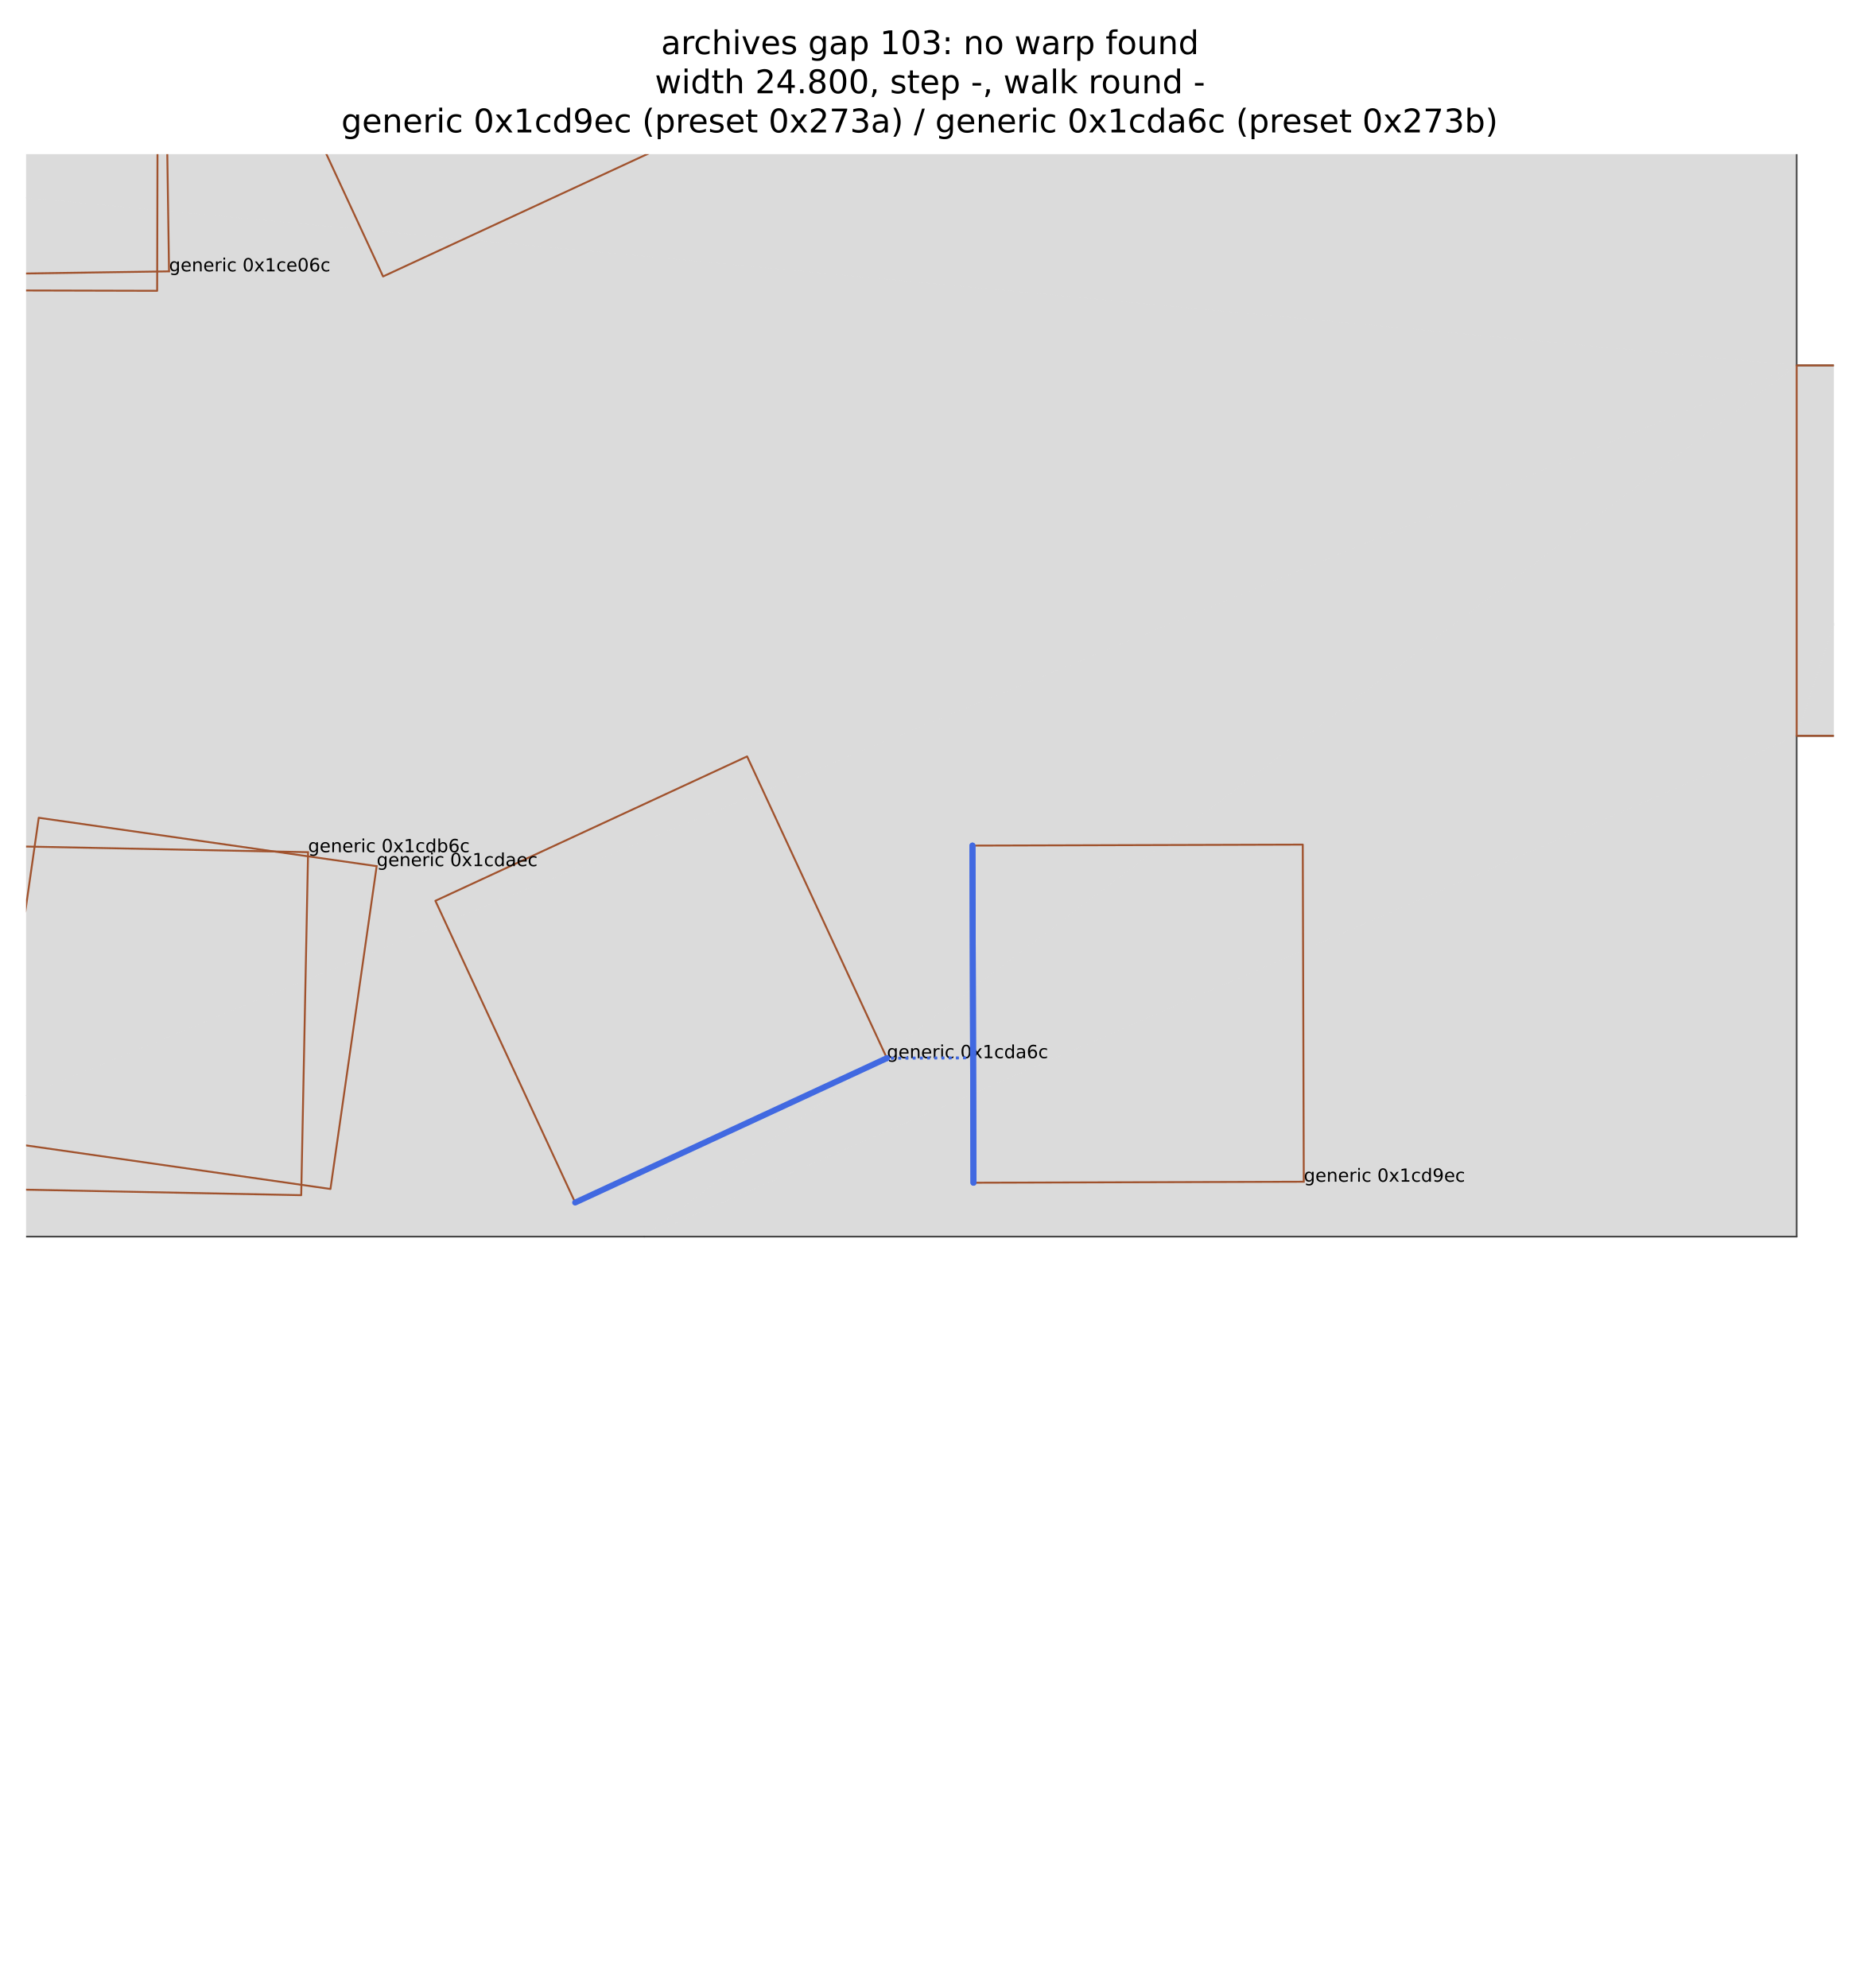
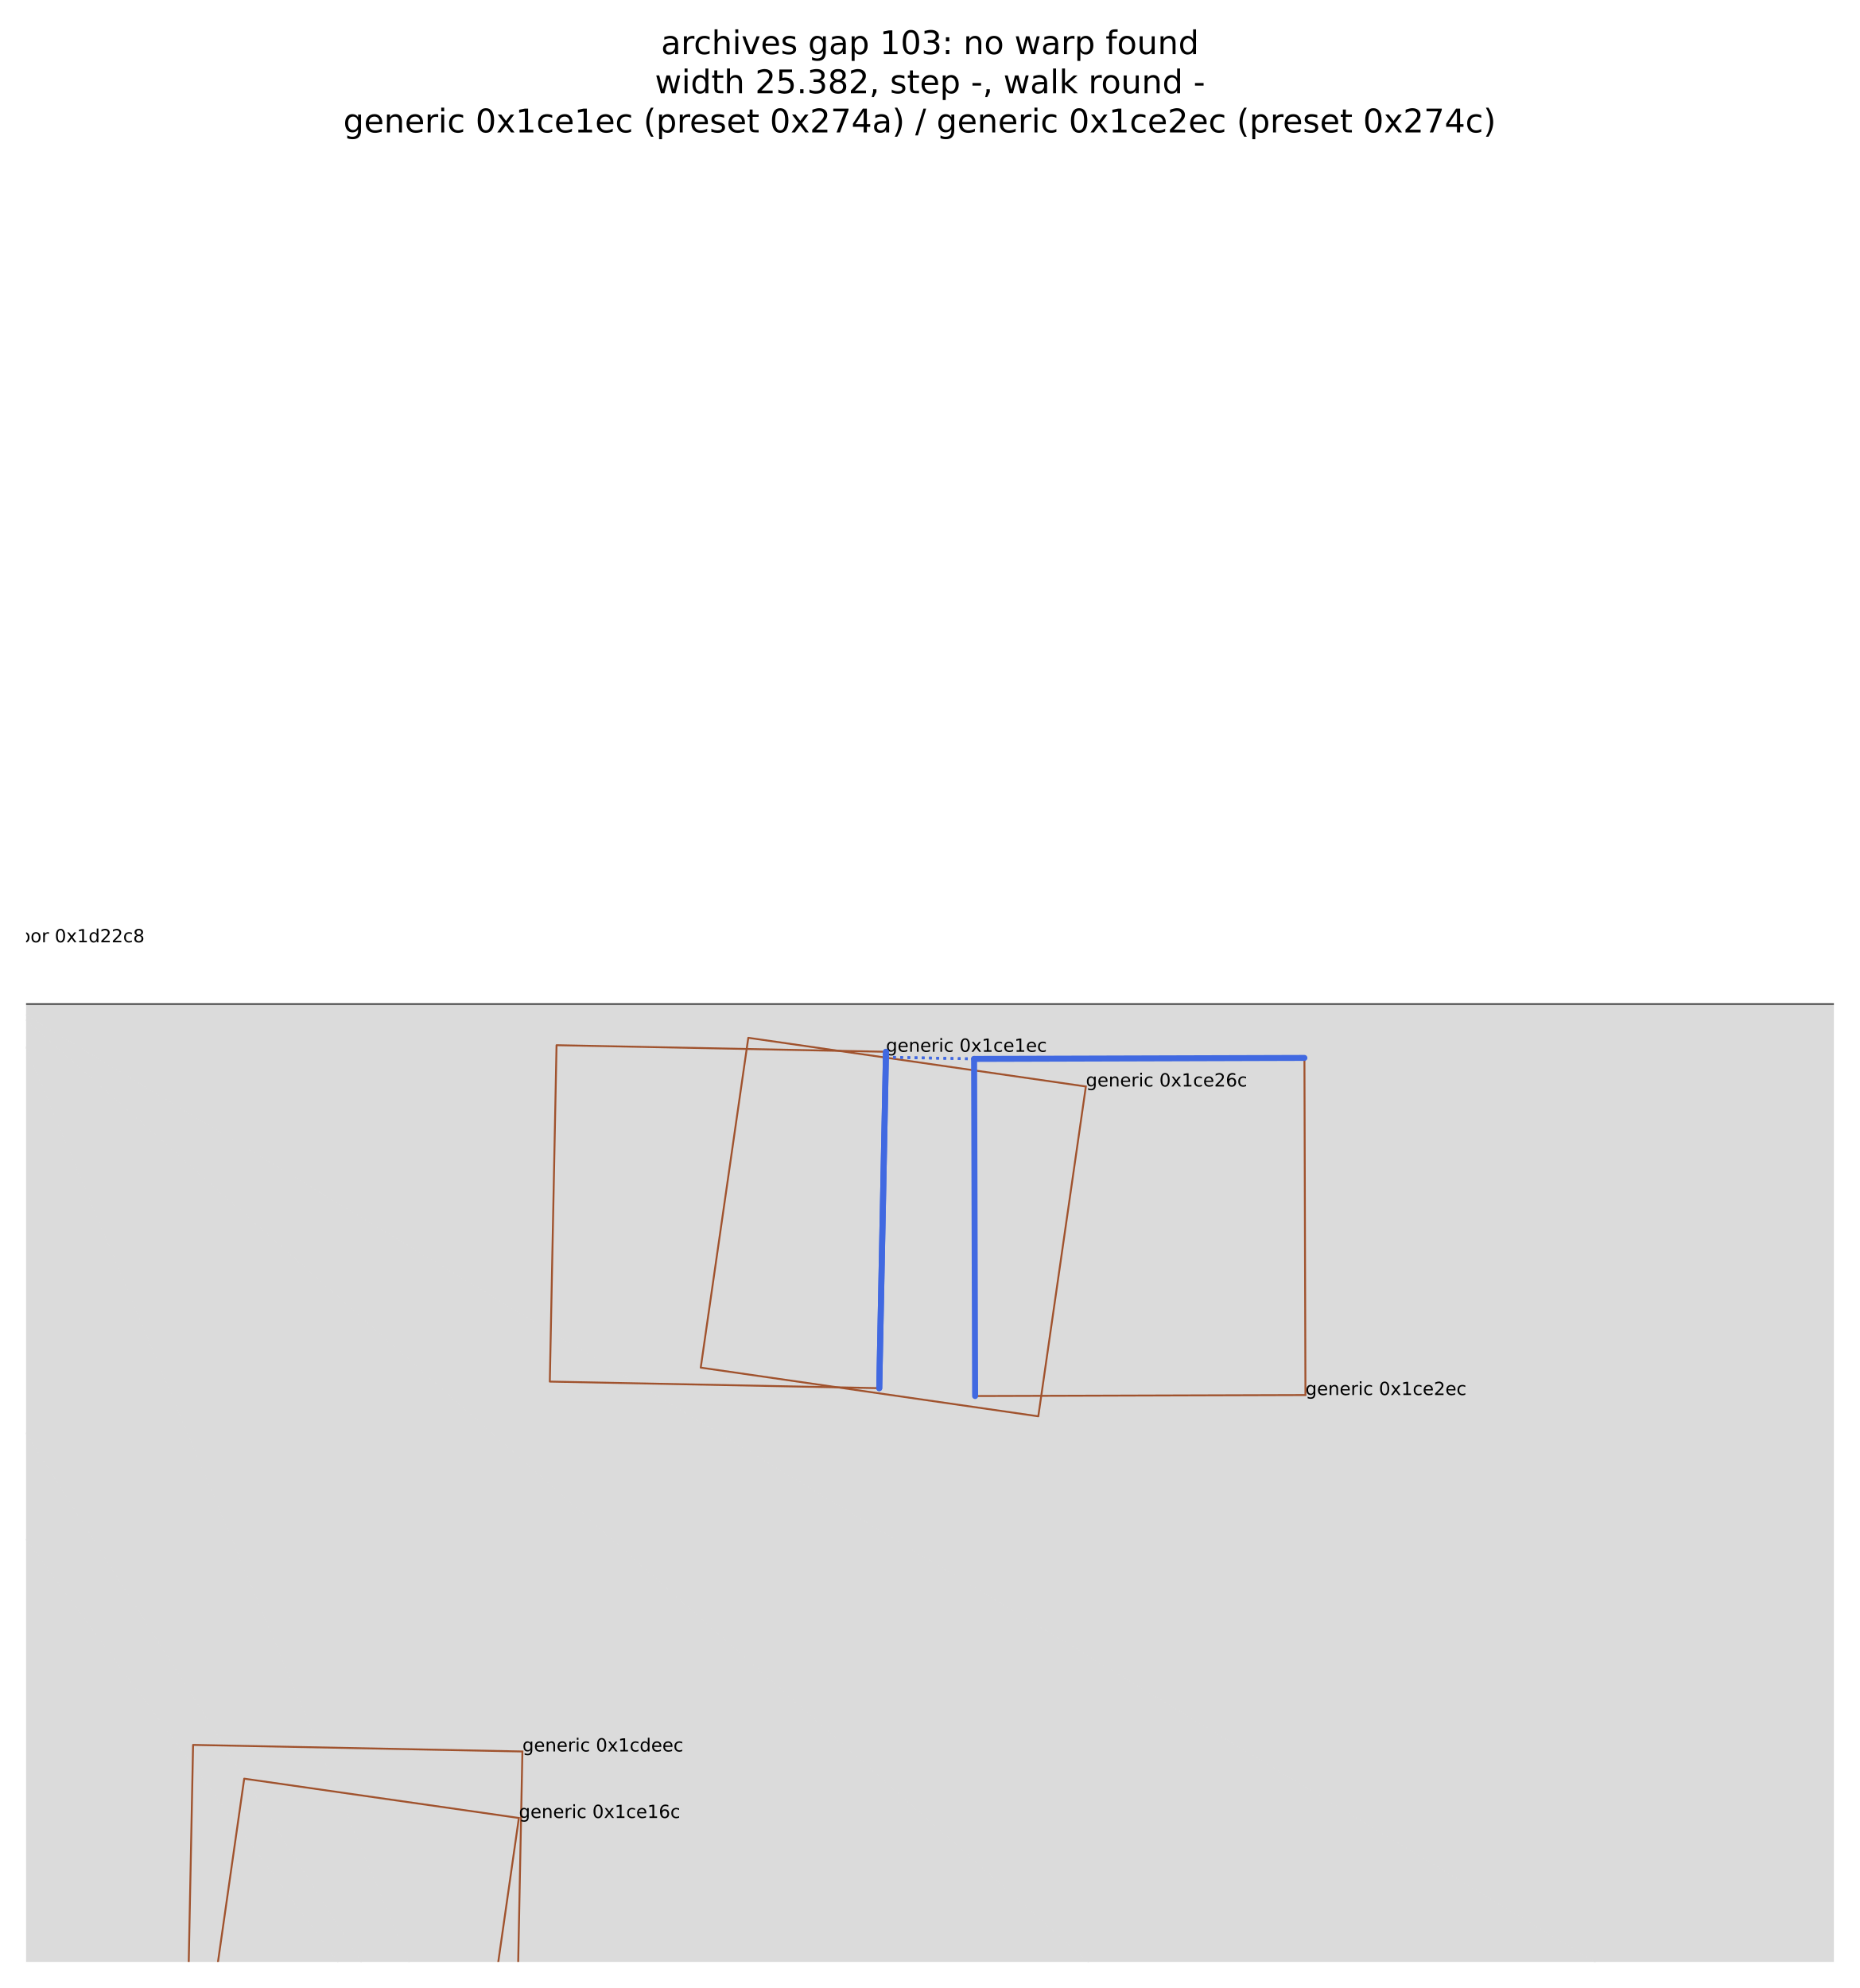
<svg xmlns="http://www.w3.org/2000/svg" width="513.36pt" height="548.704pt" viewBox="0 0 513.36 548.704" version="1.1">
  <style>path { vector-effect: non-scaling-stroke; }</style>
  <defs>
    <style type="text/css">*{stroke-linejoin: round; stroke-linecap: butt}</style>
  </defs>
  <g id="figure_1">
    <g id="patch_1">
      <path d="M 0 548.704  L 513.36 548.704  L 513.36 0  L 0 0  z " style="fill: #ffffff" />
    </g>
    <g id="axes_1">
      <g id="patch_2">
-         <path d="M 495.893 100.855  L -87.268 341.315  L 177.805 341.315  z " clip-path="url(#p384eb5f9f1)" style="fill: #dbdbdb; stroke: #dbdbdb; stroke-width: 0.3; stroke-linejoin: miter" />
+         <path d="M -101.961 277.12  L 138.498 602.782  L -67.88 277.12  z " clip-path="url(#p384eb5f9f1)" style="fill: #dbdbdb; stroke: #dbdbdb; stroke-width: 0.3; stroke-linejoin: miter" />
      </g>
      <g id="patch_3">
-         <path d="M 495.893 100.855  L 177.805 341.315  L 495.893 203.098  z " clip-path="url(#p384eb5f9f1)" style="fill: #dbdbdb; stroke: #dbdbdb; stroke-width: 0.3; stroke-linejoin: miter" />
+         <path d="M 541.788 602.782  L 2.175 277.12  L 369.491 602.782  z " clip-path="url(#p384eb5f9f1)" style="fill: #dbdbdb; stroke: #dbdbdb; stroke-width: 0.3; stroke-linejoin: miter" />
      </g>
      <g id="patch_4">
-         <path d="M 177.805 341.315  L 495.893 341.315  L 495.893 203.098  z " clip-path="url(#p384eb5f9f1)" style="fill: #dbdbdb; stroke: #dbdbdb; stroke-width: 0.3; stroke-linejoin: miter" />
+         <path d="M 541.788 602.782  L 541.788 277.12  L 2.175 277.12  z " clip-path="url(#p384eb5f9f1)" style="fill: #dbdbdb; stroke: #dbdbdb; stroke-width: 0.3; stroke-linejoin: miter" />
      </g>
      <g id="patch_5">
-         <path d="M -43.721 49.734  L -87.268 341.315  L 495.893 100.855  z " clip-path="url(#p384eb5f9f1)" style="fill: #dbdbdb; stroke: #dbdbdb; stroke-width: 0.3; stroke-linejoin: miter" />
+         <path d="M 138.498 602.782  L 2.175 277.12  L -67.88 277.12  z " clip-path="url(#p384eb5f9f1)" style="fill: #dbdbdb; stroke: #dbdbdb; stroke-width: 0.3; stroke-linejoin: miter" />
      </g>
      <g id="patch_6">
-         <path d="M 529.974 100.855  L 495.893 100.855  L 495.893 203.098  z " clip-path="url(#p384eb5f9f1)" style="fill: #dbdbdb; stroke: #dbdbdb; stroke-width: 0.3; stroke-linejoin: miter" />
+         <path d="M 138.498 602.782  L 369.491 602.782  L 2.175 277.12  z " clip-path="url(#p384eb5f9f1)" style="fill: #dbdbdb; stroke: #dbdbdb; stroke-width: 0.3; stroke-linejoin: miter" />
      </g>
      <g id="patch_7">
-         <path d="M 529.974 100.855  L 495.893 203.098  L 529.974 203.098  z " clip-path="url(#p384eb5f9f1)" style="fill: #dbdbdb; stroke: #dbdbdb; stroke-width: 0.3; stroke-linejoin: miter" />
-       </g>
-       <g id="patch_8">
-         <path d="M 495.893 -139.604  L -43.721 49.734  L 495.893 100.855  z " clip-path="url(#p384eb5f9f1)" style="fill: #dbdbdb; stroke: #dbdbdb; stroke-width: 0.3; stroke-linejoin: miter" />
-       </g>
-       <g id="patch_9">
-         <path d="M 495.893 -139.604  L 323.595 -139.604  L 92.603 -139.604  L -147.857 -139.604  L -257.673 -139.604  L -43.721 49.734  z " clip-path="url(#p384eb5f9f1)" style="fill: #dbdbdb; stroke: #dbdbdb; stroke-width: 0.3; stroke-linejoin: miter" />
+         <path d="M -101.961 277.12  L -101.961 602.782  L 138.498 602.782  z " clip-path="url(#p384eb5f9f1)" style="fill: #dbdbdb; stroke: #dbdbdb; stroke-width: 0.3; stroke-linejoin: miter" />
      </g>
      <g id="line2d_1">
-         <path d="M -1 341.315  L 177.805 341.315  " clip-path="url(#p384eb5f9f1)" style="fill: none; stroke: #404040; stroke-width: 0.6; stroke-linecap: round" />
+         <path clip-path="url(#p384eb5f9f1)" style="fill: none; stroke: #404040; stroke-width: 0.6; stroke-linecap: round" />
      </g>
      <g id="line2d_2">
-         <path d="M 177.805 341.315  L 495.893 341.315  " clip-path="url(#p384eb5f9f1)" style="fill: none; stroke: #404040; stroke-width: 0.6; stroke-linecap: round" />
+         <path d="M 514.36 277.12  L 2.175 277.12  " clip-path="url(#p384eb5f9f1)" style="fill: none; stroke: #404040; stroke-width: 0.6; stroke-linecap: round" />
      </g>
      <g id="line2d_3">
-         <path d="M 495.893 341.315  L 495.893 203.098  " clip-path="url(#p384eb5f9f1)" style="fill: none; stroke: #404040; stroke-width: 0.6; stroke-linecap: round" />
-       </g>
-       <g id="line2d_4">
-         <path d="M 514.36 100.855  L 495.893 100.855  " clip-path="url(#p384eb5f9f1)" style="fill: none; stroke: #404040; stroke-width: 0.6; stroke-linecap: round" />
-       </g>
-       <g id="line2d_5">
-         <path d="M 495.893 203.098  L 514.36 203.098  " clip-path="url(#p384eb5f9f1)" style="fill: none; stroke: #404040; stroke-width: 0.6; stroke-linecap: round" />
-       </g>
-       <g id="line2d_6">
-         <path d="M 495.893 100.855  L 495.893 -1  " clip-path="url(#p384eb5f9f1)" style="fill: none; stroke: #404040; stroke-width: 0.6; stroke-linecap: round" />
-       </g>
-       <g id="line2d_7">
-         <path d="M 308.372 -1  L 305.159 21.44  L 211.885 8.085  L 211.886 8.08  L 213.186 -1  " clip-path="url(#p384eb5f9f1)" style="fill: none; stroke: #a0522d; stroke-width: 0.7; stroke-linecap: square" />
+         <path clip-path="url(#p384eb5f9f1)" style="fill: none; stroke: #a0522d; stroke-width: 0.7; stroke-linecap: square" />
      </g>
      <g id="text_1">
        <g clip-path="url(#p384eb5f9f1)">
-           <text style="font-size: 5px; font-family: 'DejaVu Sans', 'Bitstream Vera Sans', 'Computer Modern Sans Serif', 'Lucida Grande', 'Verdana', 'Geneva', 'Lucid', 'Arial', 'Helvetica', 'Avant Garde', sans-serif; text-anchor: start" x="318.181" y="-69.511" transform="rotate(-0 318.1807 -69.5107)">generic 0x1cdc6c</text>
+           <text style="font-size: 5px; font-family: 'DejaVu Sans', 'Bitstream Vera Sans', 'Computer Modern Sans Serif', 'Lucida Grande', 'Verdana', 'Geneva', 'Lucid', 'Arial', 'Helvetica', 'Avant Garde', sans-serif; text-anchor: start" x="364.076" y="672.875" transform="rotate(-0 364.0761 672.8749)">generic 0x1cdc6c</text>
+         </g>
+       </g>
+       <g id="line2d_4">
+         <path d="M 2.175 260.08  L 2.175 260.08  L 2.175 272.86  L -1 272.86  M -1 260.08  L 2.175 260.08  " clip-path="url(#p384eb5f9f1)" style="fill: none; stroke: #a0522d; stroke-width: 0.7; stroke-linecap: square" />
+       </g>
+       <g id="text_2">
+         <g clip-path="url(#p384eb5f9f1)">
+           <text style="font-size: 5px; font-family: 'DejaVu Sans', 'Bitstream Vera Sans', 'Computer Modern Sans Serif', 'Lucida Grande', 'Verdana', 'Geneva', 'Lucid', 'Arial', 'Helvetica', 'Avant Garde', sans-serif; text-anchor: start" x="2.175" y="260.08" transform="rotate(-0 2.174787 260.0798)">door 0x1d22c8</text>
+         </g>
+       </g>
+       <g id="line2d_5">
+         <path clip-path="url(#p384eb5f9f1)" style="fill: none; stroke: #a0522d; stroke-width: 0.7; stroke-linecap: square" />
+       </g>
+       <g id="text_3">
+         <g clip-path="url(#p384eb5f9f1)">
+           <text style="font-size: 5px; font-family: 'DejaVu Sans', 'Bitstream Vera Sans', 'Computer Modern Sans Serif', 'Lucida Grande', 'Verdana', 'Geneva', 'Lucid', 'Arial', 'Helvetica', 'Avant Garde', sans-serif; text-anchor: start" x="210.455" y="591.347" transform="rotate(-0 210.4548 591.347)">generic 0x1cde6c</text>
+         </g>
+       </g>
+       <g id="line2d_6">
+         <path d="M 144.187 483.424  L 142.86 549.704  M 51.928 549.704  L 53.291 481.605  L 53.296 481.605  L 144.187 483.424  " clip-path="url(#p384eb5f9f1)" style="fill: none; stroke: #a0522d; stroke-width: 0.7; stroke-linecap: square" />
+       </g>
+       <g id="text_4">
+         <g clip-path="url(#p384eb5f9f1)">
+           <text style="font-size: 5px; font-family: 'DejaVu Sans', 'Bitstream Vera Sans', 'Computer Modern Sans Serif', 'Lucida Grande', 'Verdana', 'Geneva', 'Lucid', 'Arial', 'Helvetica', 'Avant Garde', sans-serif; text-anchor: start" x="144.187" y="483.424" transform="rotate(-0 144.1865 483.4243)">generic 0x1cdeec</text>
+         </g>
+       </g>
+       <g id="line2d_7">
+         <path clip-path="url(#p384eb5f9f1)" style="fill: none; stroke: #a0522d; stroke-width: 0.7; stroke-linecap: square" />
+       </g>
+       <g id="text_5">
+         <g clip-path="url(#p384eb5f9f1)">
+           <text style="font-size: 5px; font-family: 'DejaVu Sans', 'Bitstream Vera Sans', 'Computer Modern Sans Serif', 'Lucida Grande', 'Verdana', 'Geneva', 'Lucid', 'Arial', 'Helvetica', 'Avant Garde', sans-serif; text-anchor: start" x="108.206" y="621.641" transform="rotate(-0 108.2057 621.6409)">generic 0x1cdf6c</text>
        </g>
      </g>
      <g id="line2d_8">
        <path clip-path="url(#p384eb5f9f1)" style="fill: none; stroke: #a0522d; stroke-width: 0.7; stroke-linecap: square" />
      </g>
-       <g id="text_2">
+       <g id="text_6">
        <g clip-path="url(#p384eb5f9f1)">
-           <text style="font-size: 5px; font-family: 'DejaVu Sans', 'Bitstream Vera Sans', 'Computer Modern Sans Serif', 'Lucida Grande', 'Verdana', 'Geneva', 'Lucid', 'Arial', 'Helvetica', 'Avant Garde', sans-serif; text-anchor: start" x="184.839" y="-146.989" transform="rotate(-0 184.8389 -146.9892)">generic 0x1cddec</text>
+           <text style="font-size: 5px; font-family: 'DejaVu Sans', 'Bitstream Vera Sans', 'Computer Modern Sans Serif', 'Lucida Grande', 'Verdana', 'Geneva', 'Lucid', 'Arial', 'Helvetica', 'Avant Garde', sans-serif; text-anchor: start" x="-103.855" y="417.23" transform="rotate(-0 -103.8546 417.2304)">generic 0x1cd96c</text>
        </g>
      </g>
      <g id="line2d_9">
        <path clip-path="url(#p384eb5f9f1)" style="fill: none; stroke: #a0522d; stroke-width: 0.7; stroke-linecap: square" />
      </g>
-       <g id="text_3">
+       <g id="text_7">
        <g clip-path="url(#p384eb5f9f1)">
-           <text style="font-size: 5px; font-family: 'DejaVu Sans', 'Bitstream Vera Sans', 'Computer Modern Sans Serif', 'Lucida Grande', 'Verdana', 'Geneva', 'Lucid', 'Arial', 'Helvetica', 'Avant Garde', sans-serif; text-anchor: start" x="164.559" y="-151.039" transform="rotate(-0 164.5594 -151.0386)">generic 0x1cde6c</text>
+           <text style="font-size: 5px; font-family: 'DejaVu Sans', 'Bitstream Vera Sans', 'Computer Modern Sans Serif', 'Lucida Grande', 'Verdana', 'Geneva', 'Lucid', 'Arial', 'Helvetica', 'Avant Garde', sans-serif; text-anchor: start" x="230.734" y="595.396" transform="rotate(-0 230.7343 595.3964)">generic 0x1cddec</text>
        </g>
      </g>
      <g id="line2d_10">
        <path clip-path="url(#p384eb5f9f1)" style="fill: none; stroke: #a0522d; stroke-width: 0.7; stroke-linecap: square" />
      </g>
-       <g id="text_4">
+       <g id="text_8">
        <g clip-path="url(#p384eb5f9f1)">
-           <text style="font-size: 5px; font-family: 'DejaVu Sans', 'Bitstream Vera Sans', 'Computer Modern Sans Serif', 'Lucida Grande', 'Verdana', 'Geneva', 'Lucid', 'Arial', 'Helvetica', 'Avant Garde', sans-serif; text-anchor: start" x="98.291" y="-258.961" transform="rotate(-0 98.29113 -258.9613)">generic 0x1cdeec</text>
+           <text style="font-size: 5px; font-family: 'DejaVu Sans', 'Bitstream Vera Sans', 'Computer Modern Sans Serif', 'Lucida Grande', 'Verdana', 'Geneva', 'Lucid', 'Arial', 'Helvetica', 'Avant Garde', sans-serif; text-anchor: start" x="127.404" y="623.647" transform="rotate(-0 127.4035 623.6469)">generic 0x1cdfec</text>
        </g>
      </g>
      <g id="line2d_11">
-         <path clip-path="url(#p384eb5f9f1)" style="fill: none; stroke: #a0522d; stroke-width: 0.7; stroke-linecap: square" />
+         <path d="M 143.213 501.777  L 143.212 501.784  L 136.351 549.704  M 58.989 549.704  L 67.405 490.924  L 143.213 501.777  " clip-path="url(#p384eb5f9f1)" style="fill: none; stroke: #a0522d; stroke-width: 0.7; stroke-linecap: square" />
      </g>
-       <g id="text_5">
+       <g id="text_9">
        <g clip-path="url(#p384eb5f9f1)">
-           <text style="font-size: 5px; font-family: 'DejaVu Sans', 'Bitstream Vera Sans', 'Computer Modern Sans Serif', 'Lucida Grande', 'Verdana', 'Geneva', 'Lucid', 'Arial', 'Helvetica', 'Avant Garde', sans-serif; text-anchor: start" x="62.31" y="-120.745" transform="rotate(-0 62.31025 -120.7447)">generic 0x1cdf6c</text>
+           <text style="font-size: 5px; font-family: 'DejaVu Sans', 'Bitstream Vera Sans', 'Computer Modern Sans Serif', 'Lucida Grande', 'Verdana', 'Geneva', 'Lucid', 'Arial', 'Helvetica', 'Avant Garde', sans-serif; text-anchor: start" x="143.213" y="501.777" transform="rotate(-0 143.2131 501.7774)">generic 0x1ce16c</text>
        </g>
      </g>
      <g id="line2d_12">
-         <path clip-path="url(#p384eb5f9f1)" style="fill: none; stroke: #a0522d; stroke-width: 0.7; stroke-linecap: square" />
+         <path d="M 244.535 290.299  L 242.676 383.15  L 242.671 383.15  L 151.75 381.331  L 153.609 288.48  L 153.614 288.48  L 244.535 290.299  " clip-path="url(#p384eb5f9f1)" style="fill: none; stroke: #a0522d; stroke-width: 0.7; stroke-linecap: square" />
      </g>
-       <g id="text_6">
+       <g id="text_10">
        <g clip-path="url(#p384eb5f9f1)">
-           <text style="font-size: 5px; font-family: 'DejaVu Sans', 'Bitstream Vera Sans', 'Computer Modern Sans Serif', 'Lucida Grande', 'Verdana', 'Geneva', 'Lucid', 'Arial', 'Helvetica', 'Avant Garde', sans-serif; text-anchor: start" x="297.088" y="-80.909" transform="rotate(-0 297.0879 -80.90914)">generic 0x1cdbec</text>
+           <text style="font-size: 5px; font-family: 'DejaVu Sans', 'Bitstream Vera Sans', 'Computer Modern Sans Serif', 'Lucida Grande', 'Verdana', 'Geneva', 'Lucid', 'Arial', 'Helvetica', 'Avant Garde', sans-serif; text-anchor: start" x="244.535" y="290.299" transform="rotate(-0 244.5345 290.2994)">generic 0x1ce1ec</text>
        </g>
      </g>
      <g id="line2d_13">
-         <path d="M 508.673 100.855  L 508.673 203.098  L 508.673 203.098  L 495.893 203.098  L 495.893 100.855  L 495.893 100.855  L 508.673 100.855  " clip-path="url(#p384eb5f9f1)" style="fill: none; stroke: #a0522d; stroke-width: 0.7; stroke-linecap: square" />
+         <path d="M 299.703 299.879  L 299.702 299.885  L 286.575 390.911  L 193.405 377.475  L 193.406 377.469  L 206.534 286.443  L 299.703 299.879  " clip-path="url(#p384eb5f9f1)" style="fill: none; stroke: #a0522d; stroke-width: 0.7; stroke-linecap: square" />
      </g>
-       <g id="text_7">
+       <g id="text_11">
        <g clip-path="url(#p384eb5f9f1)">
-           <text style="font-size: 5px; font-family: 'DejaVu Sans', 'Bitstream Vera Sans', 'Computer Modern Sans Serif', 'Lucida Grande', 'Verdana', 'Geneva', 'Lucid', 'Arial', 'Helvetica', 'Avant Garde', sans-serif; text-anchor: start" x="508.673" y="100.855" transform="rotate(-0 508.6733 100.8554)">door 0x1d21c8</text>
+           <text style="font-size: 5px; font-family: 'DejaVu Sans', 'Bitstream Vera Sans', 'Computer Modern Sans Serif', 'Lucida Grande', 'Verdana', 'Geneva', 'Lucid', 'Arial', 'Helvetica', 'Avant Garde', sans-serif; text-anchor: start" x="299.703" y="299.879" transform="rotate(-0 299.703 299.8793)">generic 0x1ce26c</text>
        </g>
      </g>
      <g id="line2d_14">
-         <path d="M 297.572 -1  L 297.124 21.372  L 297.118 21.372  L 206.198 19.552  L 206.609 -1  " clip-path="url(#p384eb5f9f1)" style="fill: none; stroke: #a0522d; stroke-width: 0.7; stroke-linecap: square" />
+         <path clip-path="url(#p384eb5f9f1)" style="fill: none; stroke: #a0522d; stroke-width: 0.7; stroke-linecap: square" />
      </g>
-       <g id="text_8">
+       <g id="text_12">
        <g clip-path="url(#p384eb5f9f1)">
-           <text style="font-size: 5px; font-family: 'DejaVu Sans', 'Bitstream Vera Sans', 'Computer Modern Sans Serif', 'Lucida Grande', 'Verdana', 'Geneva', 'Lucid', 'Arial', 'Helvetica', 'Avant Garde', sans-serif; text-anchor: start" x="298.983" y="-71.517" transform="rotate(-0 298.9828 -71.51675)">generic 0x1cdcec</text>
+           <text style="font-size: 5px; font-family: 'DejaVu Sans', 'Bitstream Vera Sans', 'Computer Modern Sans Serif', 'Lucida Grande', 'Verdana', 'Geneva', 'Lucid', 'Arial', 'Helvetica', 'Avant Garde', sans-serif; text-anchor: start" x="342.983" y="661.476" transform="rotate(-0 342.9834 661.4765)">generic 0x1cdbec</text>
        </g>
      </g>
      <g id="line2d_15">
-         <path clip-path="url(#p384eb5f9f1)" style="fill: none; stroke: #a0522d; stroke-width: 0.7; stroke-linecap: square" />
-       </g>
-       <g id="text_9">
-         <g clip-path="url(#p384eb5f9f1)">
-           <text style="font-size: 5px; font-family: 'DejaVu Sans', 'Bitstream Vera Sans', 'Computer Modern Sans Serif', 'Lucida Grande', 'Verdana', 'Geneva', 'Lucid', 'Arial', 'Helvetica', 'Avant Garde', sans-serif; text-anchor: start" x="81.508" y="-118.739" transform="rotate(-0 81.50811 -118.7387)">generic 0x1cdfec</text>
-         </g>
-       </g>
-       <g id="line2d_16">
-         <path clip-path="url(#p384eb5f9f1)" style="fill: none; stroke: #a0522d; stroke-width: 0.7; stroke-linecap: square" />
-       </g>
-       <g id="text_10">
-         <g clip-path="url(#p384eb5f9f1)">
-           <text style="font-size: 5px; font-family: 'DejaVu Sans', 'Bitstream Vera Sans', 'Computer Modern Sans Serif', 'Lucida Grande', 'Verdana', 'Geneva', 'Lucid', 'Arial', 'Helvetica', 'Avant Garde', sans-serif; text-anchor: start" x="97.318" y="-240.608" transform="rotate(-0 97.31771 -240.6082)">generic 0x1ce16c</text>
-         </g>
-       </g>
-       <g id="line2d_17">
-         <path d="M 244.782 292.06  L 158.745 331.913  L 120.171 248.635  L 120.169 248.63  L 206.206 208.778  L 244.779 292.055  L 244.782 292.06  " clip-path="url(#p384eb5f9f1)" style="fill: none; stroke: #a0522d; stroke-width: 0.7; stroke-linecap: square" />
-       </g>
-       <g id="text_11">
-         <g clip-path="url(#p384eb5f9f1)">
-           <text style="font-size: 5px; font-family: 'DejaVu Sans', 'Bitstream Vera Sans', 'Computer Modern Sans Serif', 'Lucida Grande', 'Verdana', 'Geneva', 'Lucid', 'Arial', 'Helvetica', 'Avant Garde', sans-serif; text-anchor: start" x="244.782" y="292.06" transform="rotate(-0 244.7817 292.0604)">generic 0x1cda6c</text>
-         </g>
-       </g>
-       <g id="line2d_18">
-         <path d="M 191.767 36.454  L 105.73 76.306  L 69.922 -1  M 174.418 -1  L 191.765 36.449  L 191.767 36.454  " clip-path="url(#p384eb5f9f1)" style="fill: none; stroke: #a0522d; stroke-width: 0.7; stroke-linecap: square" />
-       </g>
-       <g id="text_12">
-         <g clip-path="url(#p384eb5f9f1)">
-           <text style="font-size: 5px; font-family: 'DejaVu Sans', 'Bitstream Vera Sans', 'Computer Modern Sans Serif', 'Lucida Grande', 'Verdana', 'Geneva', 'Lucid', 'Arial', 'Helvetica', 'Avant Garde', sans-serif; text-anchor: start" x="191.767" y="36.454" transform="rotate(-0 191.7671 36.45399)">generic 0x1cdd6c</text>
-         </g>
-       </g>
-       <g id="line2d_19">
-         <path d="M 103.964 239.067  L 103.963 239.072  L 91.207 328.168  L -1 314.966  M -1 307.36  L 10.69 225.712  L 103.964 239.067  " clip-path="url(#p384eb5f9f1)" style="fill: none; stroke: #a0522d; stroke-width: 0.7; stroke-linecap: square" />
+         <path d="M 360.31 385.042  L 269.142 385.318  L 269.137 385.318  L 268.855 292.268  L 360.023 291.992  L 360.028 291.992  L 360.31 385.042  " clip-path="url(#p384eb5f9f1)" style="fill: none; stroke: #a0522d; stroke-width: 0.7; stroke-linecap: square" />
      </g>
      <g id="text_13">
        <g clip-path="url(#p384eb5f9f1)">
-           <text style="font-size: 5px; font-family: 'DejaVu Sans', 'Bitstream Vera Sans', 'Computer Modern Sans Serif', 'Lucida Grande', 'Verdana', 'Geneva', 'Lucid', 'Arial', 'Helvetica', 'Avant Garde', sans-serif; text-anchor: start" x="103.964" y="239.067" transform="rotate(-0 103.9638 239.0668)">generic 0x1cdaec</text>
+           <text style="font-size: 5px; font-family: 'DejaVu Sans', 'Bitstream Vera Sans', 'Computer Modern Sans Serif', 'Lucida Grande', 'Verdana', 'Geneva', 'Lucid', 'Arial', 'Helvetica', 'Avant Garde', sans-serif; text-anchor: start" x="360.31" y="385.042" transform="rotate(-0 360.3102 385.042)">generic 0x1ce2ec</text>
        </g>
      </g>
+       <g id="text_14">
+         <text style="font-size: 9px; font-family: 'DejaVu Sans', 'Bitstream Vera Sans', 'Computer Modern Sans Serif', 'Lucida Grande', 'Verdana', 'Geneva', 'Lucid', 'Arial', 'Helvetica', 'Avant Garde', sans-serif" transform="translate(182.4434 14.93947)">archives gap 103: no warp found</text>
+         <text style="font-size: 9px; font-family: 'DejaVu Sans', 'Bitstream Vera Sans', 'Computer Modern Sans Serif', 'Lucida Grande', 'Verdana', 'Geneva', 'Lucid', 'Arial', 'Helvetica', 'Avant Garde', sans-serif" transform="translate(180.7502 25.74193)">width 25.382, step -, walk round -</text>
+         <text style="font-size: 9px; font-family: 'DejaVu Sans', 'Bitstream Vera Sans', 'Computer Modern Sans Serif', 'Lucida Grande', 'Verdana', 'Geneva', 'Lucid', 'Arial', 'Helvetica', 'Avant Garde', sans-serif" transform="translate(94.7482 36.5444)">generic 0x1ce1ec (preset 0x274a)  /  generic 0x1ce2ec (preset 0x274c)</text>
+       </g>
+       <g id="line2d_16">
+         <path d="M 244.535 290.299  L 242.676 383.15  " clip-path="url(#p384eb5f9f1)" style="fill: none; stroke: #4169e1; stroke-width: 2.2; stroke-linecap: round" />
+       </g>
+       <g id="line2d_17">
+         <path d="M 269.137 385.318  L 268.855 292.268  " clip-path="url(#p384eb5f9f1)" style="fill: none; stroke: #4169e1; stroke-width: 2.2; stroke-linecap: round" />
+       </g>
+       <g id="line2d_18">
+         <path d="M 244.535 290.299  L 242.676 383.15  " clip-path="url(#p384eb5f9f1)" style="fill: none; stroke: #4169e1; stroke-width: 2.2; stroke-linecap: round" />
+       </g>
+       <g id="line2d_19">
+         <path d="M 268.855 292.268  L 360.023 291.992  " clip-path="url(#p384eb5f9f1)" style="fill: none; stroke: #4169e1; stroke-width: 2.2; stroke-linecap: round" />
+       </g>
      <g id="line2d_20">
-         <path d="M 359.85 326.167  L 268.688 326.443  L 268.683 326.443  L 268.401 233.393  L 359.563 233.117  L 359.569 233.117  L 359.85 326.167  " clip-path="url(#p384eb5f9f1)" style="fill: none; stroke: #a0522d; stroke-width: 0.7; stroke-linecap: square" />
-       </g>
-       <g id="text_14">
-         <g clip-path="url(#p384eb5f9f1)">
-           <text style="font-size: 5px; font-family: 'DejaVu Sans', 'Bitstream Vera Sans', 'Computer Modern Sans Serif', 'Lucida Grande', 'Verdana', 'Geneva', 'Lucid', 'Arial', 'Helvetica', 'Avant Garde', sans-serif; text-anchor: start" x="359.85" y="326.167" transform="rotate(-0 359.8505 326.1669)">generic 0x1cd9ec</text>
-         </g>
+         <path d="M 244.505 291.781  L 268.855 292.268  " clip-path="url(#p384eb5f9f1)" style="fill: none; stroke-dasharray: 1,1.65; stroke-dashoffset: 0; stroke: #4169e1" />
      </g>
      <g id="line2d_21">
-         <path d="M 85.031 235.211  L 83.136 329.88  L 83.131 329.88  L -1 328.196  M -1 233.489  L 85.031 235.211  " clip-path="url(#p384eb5f9f1)" style="fill: none; stroke: #a0522d; stroke-width: 0.7; stroke-linecap: square" />
-       </g>
-       <g id="text_15">
-         <g clip-path="url(#p384eb5f9f1)">
-           <text style="font-size: 5px; font-family: 'DejaVu Sans', 'Bitstream Vera Sans', 'Computer Modern Sans Serif', 'Lucida Grande', 'Verdana', 'Geneva', 'Lucid', 'Arial', 'Helvetica', 'Avant Garde', sans-serif; text-anchor: start" x="85.031" y="235.211" transform="rotate(-0 85.03077 235.2109)">generic 0x1cdb6c</text>
-         </g>
-       </g>
-       <g id="line2d_22">
-         <path d="M 46.656 74.897  L 46.651 74.898  L -1 75.606  M 45.527 -1  L 46.656 74.897  " clip-path="url(#p384eb5f9f1)" style="fill: none; stroke: #a0522d; stroke-width: 0.7; stroke-linecap: square" />
-       </g>
-       <g id="text_16">
-         <g clip-path="url(#p384eb5f9f1)">
-           <text style="font-size: 5px; font-family: 'DejaVu Sans', 'Bitstream Vera Sans', 'Computer Modern Sans Serif', 'Lucida Grande', 'Verdana', 'Geneva', 'Lucid', 'Arial', 'Helvetica', 'Avant Garde', sans-serif; text-anchor: start" x="46.656" y="74.897" transform="rotate(-0 46.65614 74.8975)">generic 0x1ce06c</text>
-         </g>
-       </g>
-       <g id="line2d_23">
-         <path d="M 43.582 -1  L 43.374 80.265  L 43.369 80.265  L -1 80.152  " clip-path="url(#p384eb5f9f1)" style="fill: none; stroke: #a0522d; stroke-width: 0.7; stroke-linecap: square" />
-       </g>
-       <g id="text_17">
-         <g clip-path="url(#p384eb5f9f1)">
-           <text style="font-size: 5px; font-family: 'DejaVu Sans', 'Bitstream Vera Sans', 'Computer Modern Sans Serif', 'Lucida Grande', 'Verdana', 'Geneva', 'Lucid', 'Arial', 'Helvetica', 'Avant Garde', sans-serif; text-anchor: start" x="43.617" y="-14.64" transform="rotate(-0 43.617 -14.64014)">generic 0x1ce0ec</text>
-         </g>
-       </g>
-       <g id="line2d_24">
-         <path clip-path="url(#p384eb5f9f1)" style="fill: none; stroke: #a0522d; stroke-width: 0.7; stroke-linecap: square" />
-       </g>
-       <g id="text_18">
-         <g clip-path="url(#p384eb5f9f1)">
-           <text style="font-size: 5px; font-family: 'DejaVu Sans', 'Bitstream Vera Sans', 'Computer Modern Sans Serif', 'Lucida Grande', 'Verdana', 'Geneva', 'Lucid', 'Arial', 'Helvetica', 'Avant Garde', sans-serif; text-anchor: start" x="-92.942" y="317.919" transform="rotate(-0 -92.9416 317.9186)">safe 0x1d0b6c</text>
-         </g>
-       </g>
-       <g id="line2d_25">
-         <path clip-path="url(#p384eb5f9f1)" style="fill: none; stroke: #a0522d; stroke-width: 0.7; stroke-linecap: square" />
-       </g>
-       <g id="text_19">
-         <g clip-path="url(#p384eb5f9f1)">
-           <text style="font-size: 5px; font-family: 'DejaVu Sans', 'Bitstream Vera Sans', 'Computer Modern Sans Serif', 'Lucida Grande', 'Verdana', 'Geneva', 'Lucid', 'Arial', 'Helvetica', 'Avant Garde', sans-serif; text-anchor: start" x="-104.189" y="229.605" transform="rotate(-0 -104.1892 229.6048)">door 0x1d0bec</text>
-         </g>
-       </g>
-       <g id="text_20">
-         <text style="font-size: 9px; font-family: 'DejaVu Sans', 'Bitstream Vera Sans', 'Computer Modern Sans Serif', 'Lucida Grande', 'Verdana', 'Geneva', 'Lucid', 'Arial', 'Helvetica', 'Avant Garde', sans-serif" transform="translate(182.4434 14.93947)">archives gap 103: no warp found</text>
-         <text style="font-size: 9px; font-family: 'DejaVu Sans', 'Bitstream Vera Sans', 'Computer Modern Sans Serif', 'Lucida Grande', 'Verdana', 'Geneva', 'Lucid', 'Arial', 'Helvetica', 'Avant Garde', sans-serif" transform="translate(180.7502 25.74193)">width 24.800, step -, walk round -</text>
-         <text style="font-size: 9px; font-family: 'DejaVu Sans', 'Bitstream Vera Sans', 'Computer Modern Sans Serif', 'Lucida Grande', 'Verdana', 'Geneva', 'Lucid', 'Arial', 'Helvetica', 'Avant Garde', sans-serif" transform="translate(94.20117 36.5444)">generic 0x1cd9ec (preset 0x273a)  /  generic 0x1cda6c (preset 0x273b)</text>
-       </g>
-       <g id="line2d_26">
-         <path d="M 268.683 326.443  L 268.401 233.393  " clip-path="url(#p384eb5f9f1)" style="fill: none; stroke: #4169e1; stroke-width: 2.2; stroke-linecap: round" />
-       </g>
-       <g id="line2d_27">
-         <path d="M 244.782 292.06  L 158.745 331.913  " clip-path="url(#p384eb5f9f1)" style="fill: none; stroke: #4169e1; stroke-width: 2.2; stroke-linecap: round" />
-       </g>
-       <g id="line2d_28">
-         <path d="M 268.683 326.443  L 268.401 233.393  " clip-path="url(#p384eb5f9f1)" style="fill: none; stroke: #4169e1; stroke-width: 2.2; stroke-linecap: round" />
-       </g>
-       <g id="line2d_29">
-         <path d="M 244.779 292.055  L 244.782 292.06  " clip-path="url(#p384eb5f9f1)" style="fill: none; stroke: #4169e1; stroke-width: 2.2; stroke-linecap: round" />
-       </g>
-       <g id="line2d_30">
-         <path d="M 268.578 291.988  L 244.782 292.06  " clip-path="url(#p384eb5f9f1)" style="fill: none; stroke-dasharray: 1,1.65; stroke-dashoffset: 0; stroke: #4169e1" />
-       </g>
-       <g id="line2d_31">
-         <path d="M 268.578 291.988  L 244.782 292.06  " clip-path="url(#p384eb5f9f1)" style="fill: none; stroke-dasharray: 1,1.65; stroke-dashoffset: 0; stroke: #4169e1" />
+         <path d="M 244.505 291.781  L 268.855 292.268  " clip-path="url(#p384eb5f9f1)" style="fill: none; stroke-dasharray: 1,1.65; stroke-dashoffset: 0; stroke: #4169e1" />
      </g>
    </g>
  </g>
  <defs>
    <clipPath id="p384eb5f9f1">
      <rect x="7.2" y="42.544" width="498.96" height="498.96" />
    </clipPath>
  </defs>
</svg>
